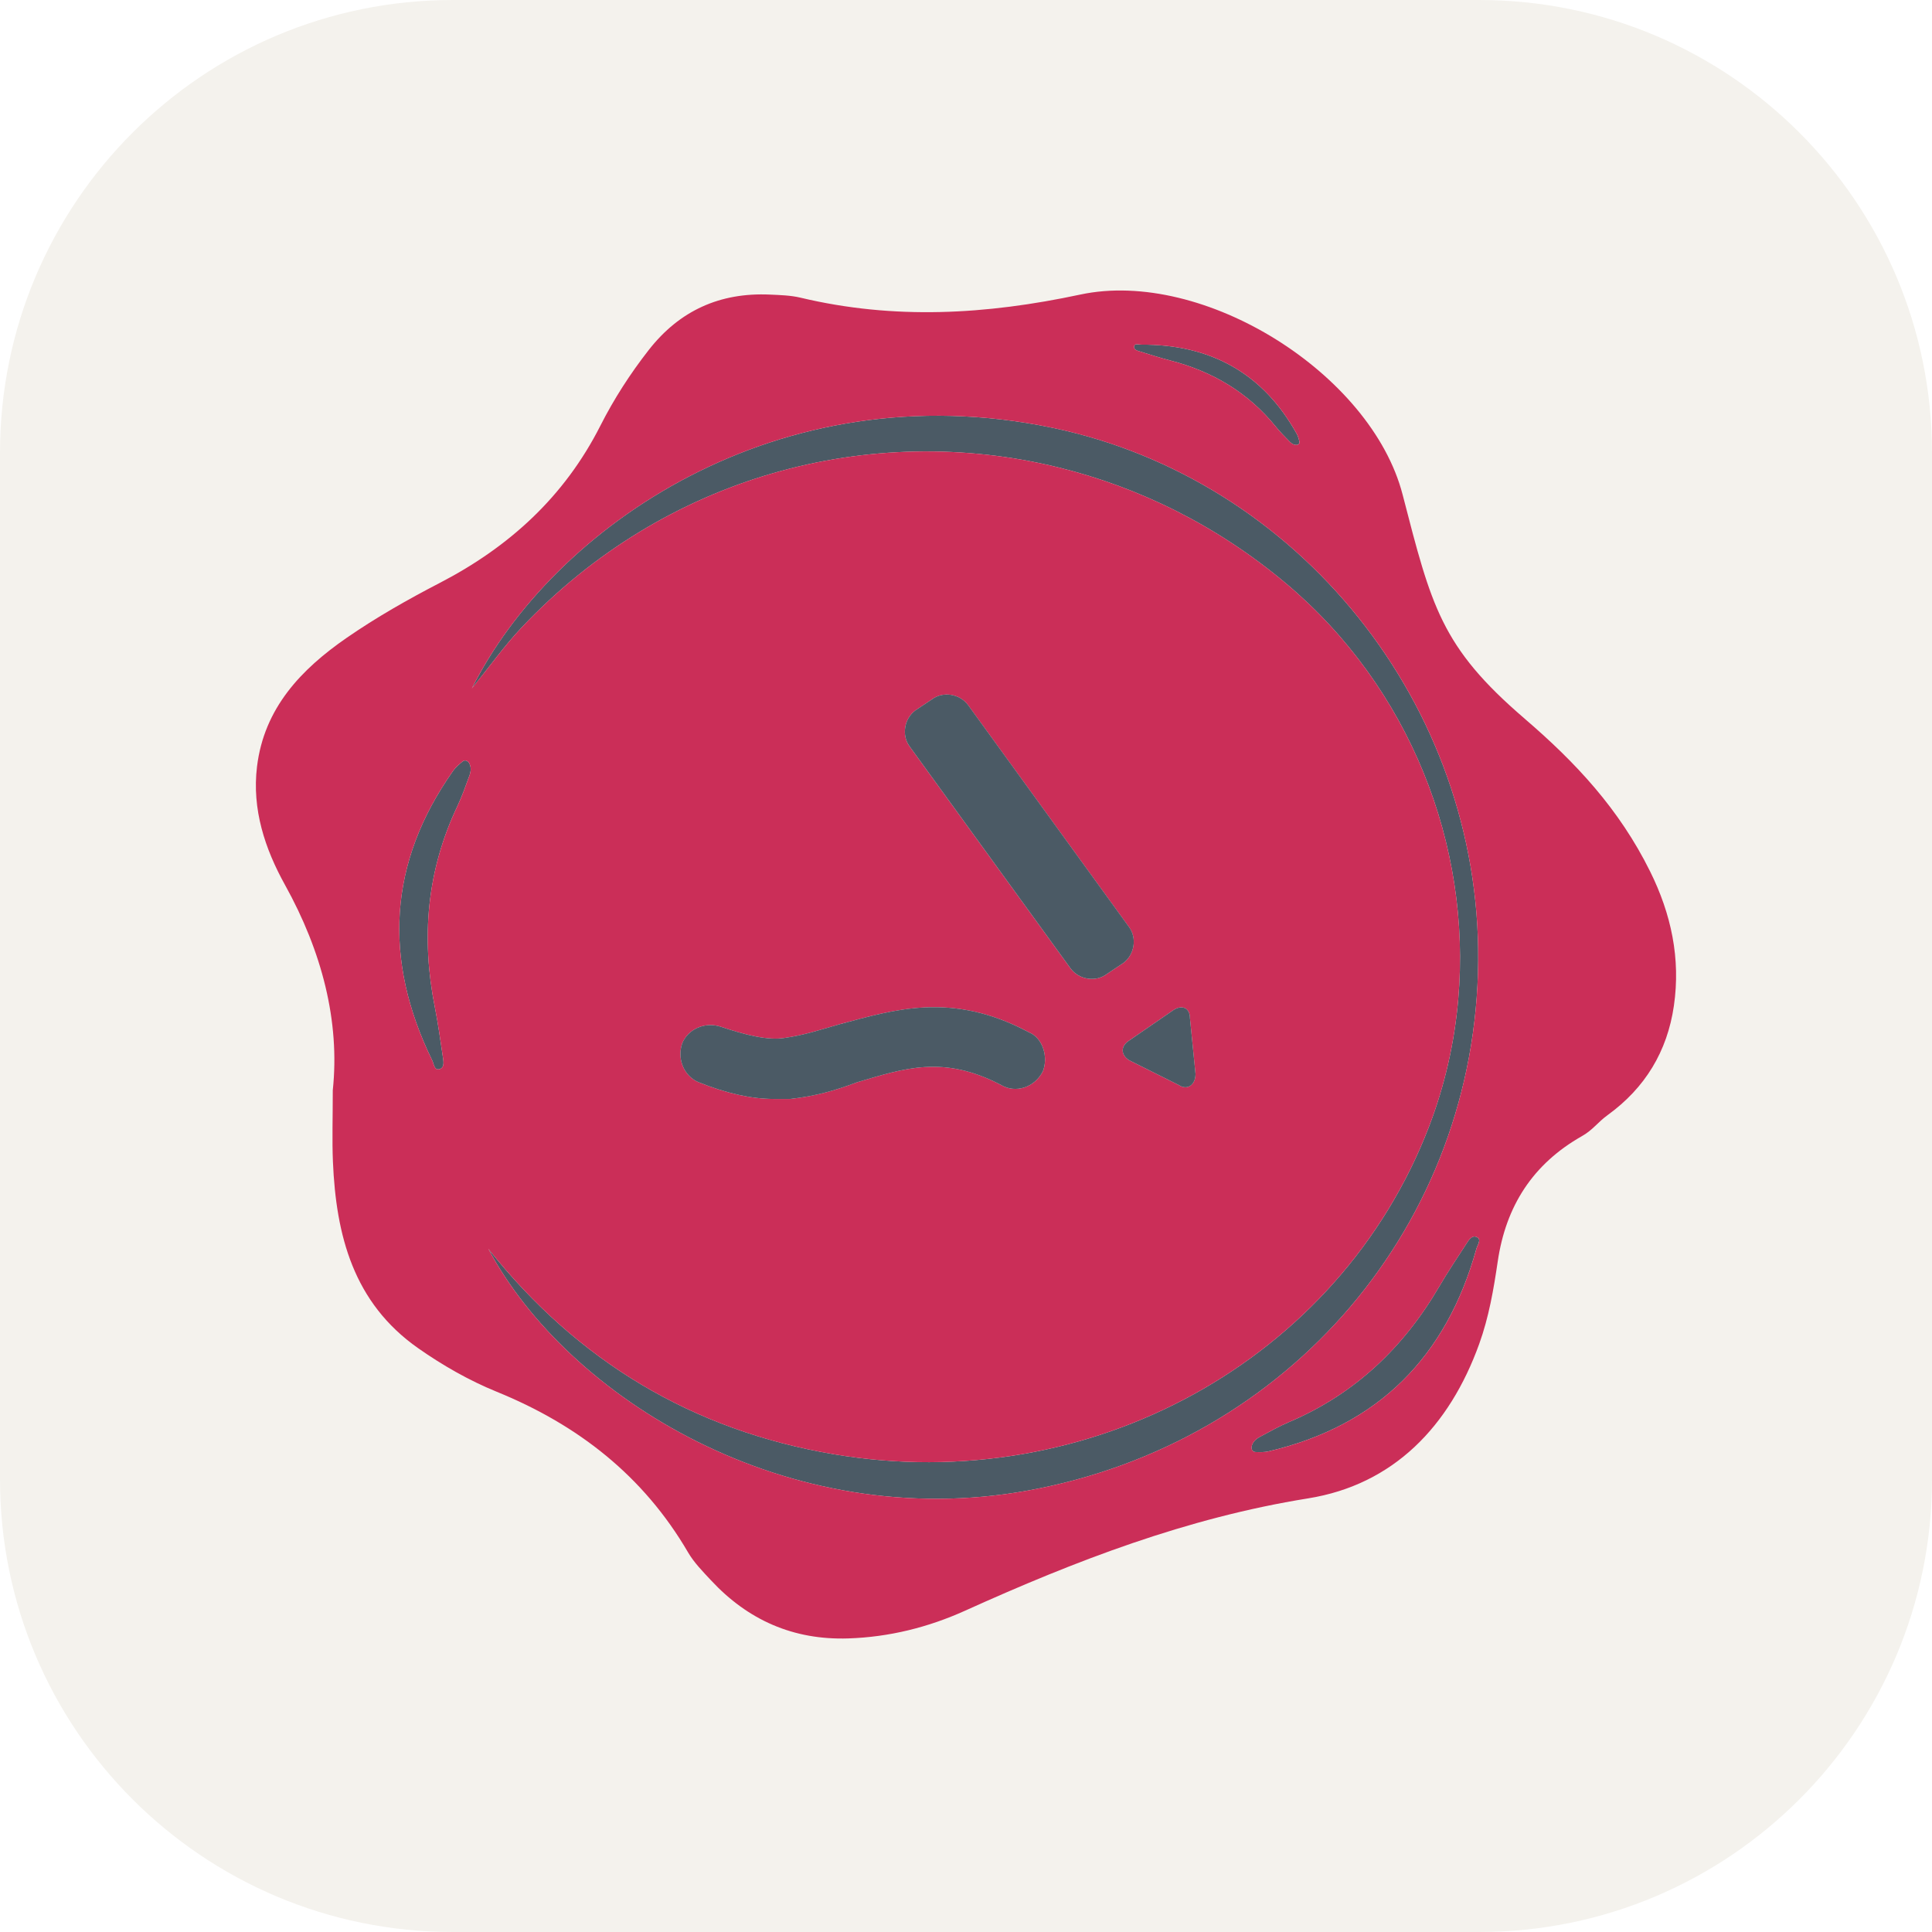
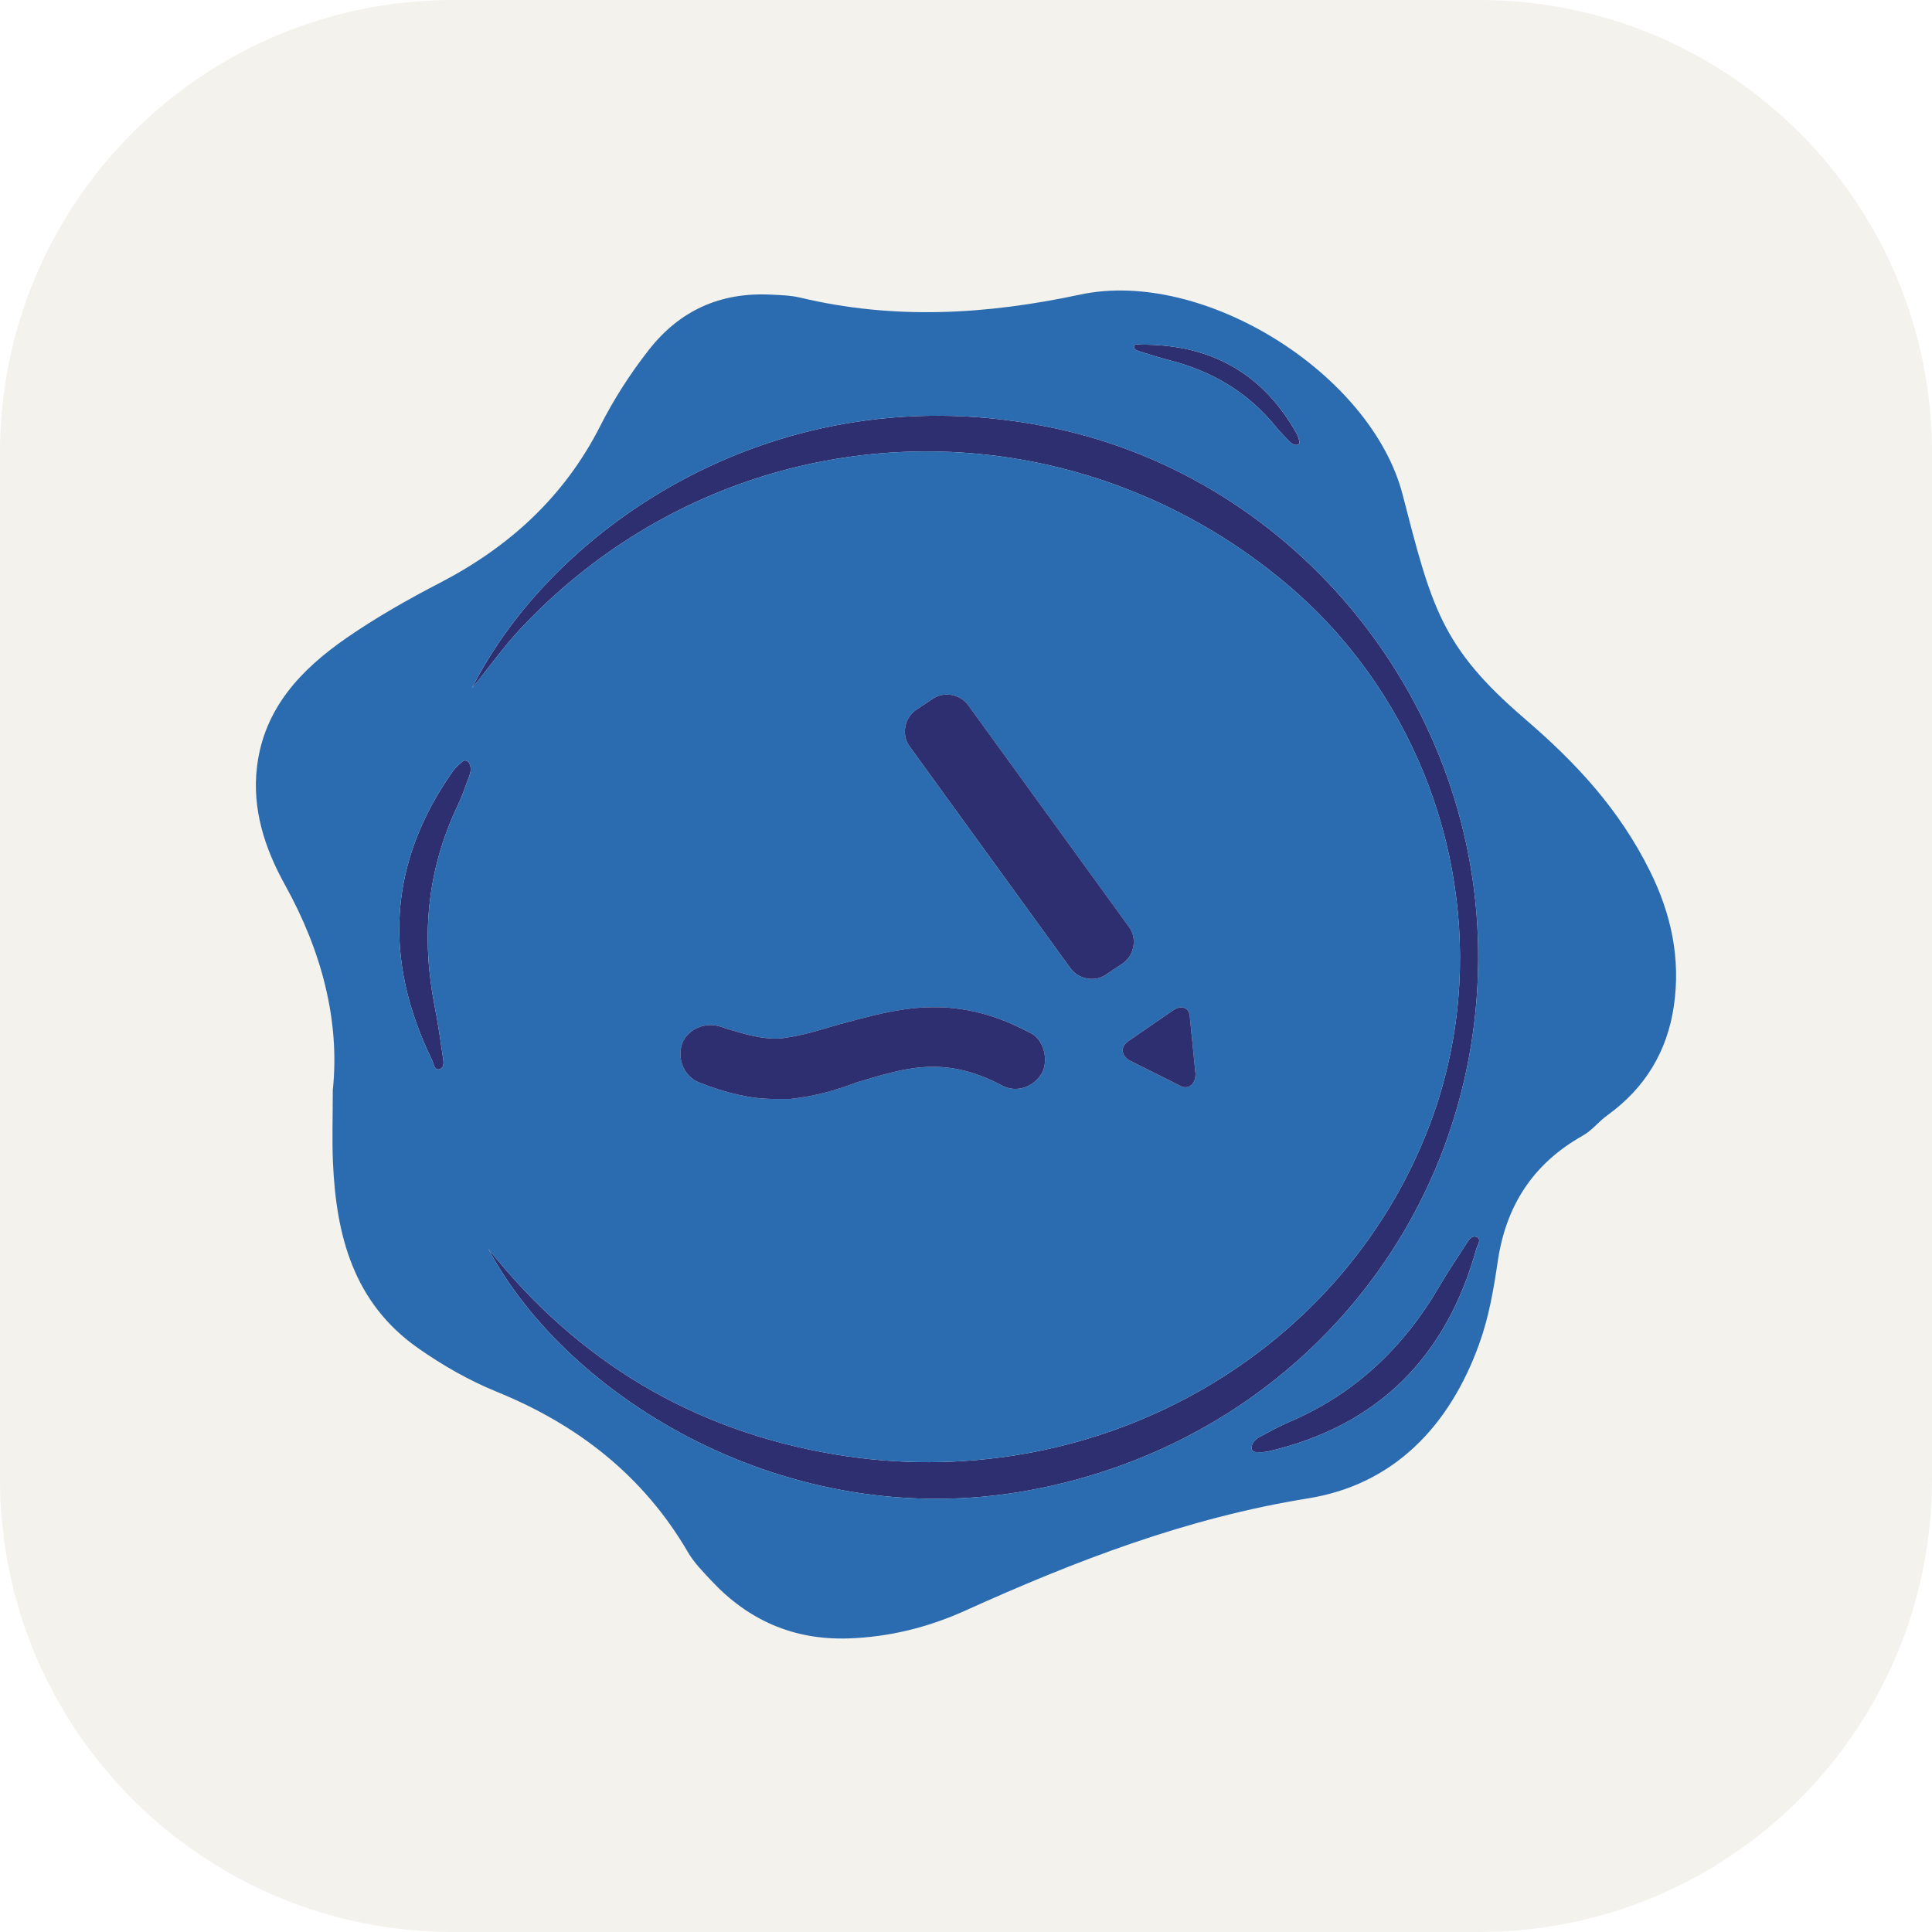
<svg xmlns="http://www.w3.org/2000/svg" width="256" height="256" viewBox="0 0 256 256" fill="none">
  <rect width="256" height="256" rx="60" fill="#F4F2ED" />
  <g transform="translate(30.5 34.4) scale(1.56)">
    <g data-name="Layer 1" fill="#000000">
      <defs>
    
  </defs>
-       <path fill="#4B5A65" d="m19.734,42.631c-.282.237-.577.48-.787.777-5.54,7.838-5.964,16.056-1.791,24.601.145.296.174.896.637.75.448-.141.323-.696.264-1.09-.209-1.394-.4-2.794-.675-4.176-1.171-5.895-.685-11.592,1.914-17.063.397-.835.698-1.717,1.021-2.586.145-.391.177-.798-.06-1.145-.178-.193-.377-.19-.523-.068Z" />
-       <path fill="#4B5A65" d="m77.313,7.816c.834.257,1.665.526,2.509.743,3.6.927,6.647,2.725,9.001,5.641.359.445.77.85,1.168,1.262.179.186.397.313.654.273.156-.047.207-.159.178-.273-.056-.221-.113-.45-.222-.647-2.885-5.19-7.354-7.629-13.237-7.593-.204.001-.546-.143-.589.154-.041.287.301.367.537.44Z" />
-       <path fill="#4B5A65" d="m106.005,59.534c.163-21.712-15.236-40.885-36.175-45.252-23.322-4.865-42.466,8.485-49.303,22.143,1.497-1.844,2.75-3.609,4.221-5.168,12.16-12.884,29.566-17.537,45.568-13.615,6.893,1.689,13.528,4.96,19.369,9.866,10.47,8.795,15.774,22.214,14.623,35.353-.321,3.662-1.142,7.301-2.493,10.813-7.616,19.795-28.798,31.479-50.545,27.796-11.997-2.032-21.764-7.901-29.348-17.453,6.734,12.659,25.422,24.221,45.797,20.545,22.327-4.027,38.118-22.685,38.286-45.028Z" />
-       <path fill="#4B5A65" d="m105.878,83.02c-.429-.191-.704.306-.921.64-.769,1.182-1.554,2.356-2.265,3.573-3.033,5.188-7.176,9.129-12.75,11.5-.851.362-1.661.822-2.479,1.258-.367.196-.662.479-.715.897.005.262.156.392.346.397.368.01.75.024,1.104-.059,9.345-2.191,15.113-8.061,17.658-17.223.088-.317.463-.786.021-.983Z" />
-       <path fill="#CB2E58" d="m109.942,38.982c-7.101-6.089-7.907-9.551-10.355-19.016-2.662-10.294-16.93-19.229-27.38-16.997-8.001,1.709-15.812,2.159-23.76.265-.841-.2-1.732-.223-2.603-.263-4.226-.191-7.663,1.347-10.287,4.7-1.577,2.016-2.962,4.166-4.111,6.434-3.049,6.019-7.723,10.29-13.654,13.362-2.71,1.404-5.385,2.923-7.893,4.656-3.861,2.669-7.016,5.961-7.62,10.941-.44,3.628.673,6.976,2.378,10.049,3.135,5.648,4.677,11.585,4.058,17.443,0,2.421-.065,4.244.012,6.062.265,6.259,1.73,11.986,7.249,15.852,2.096,1.468,4.322,2.739,6.675,3.698,6.899,2.81,12.455,7.145,16.245,13.645.506.868,1.245,1.614,1.937,2.359,3.147,3.388,7.006,5.096,11.669,4.943,3.474-.114,6.794-.942,9.924-2.357,9.367-4.235,18.844-7.888,29.124-9.537,7.275-1.167,12.017-6.128,14.537-13.107.824-2.282,1.23-4.647,1.578-7.017.692-4.716,2.985-8.284,7.149-10.645.948-.538,1.318-1.159,2.201-1.8,3.164-2.296,5.046-5.387,5.611-9.26.588-4.03-.229-7.817-2.021-11.431-2.621-5.287-6.294-9.23-10.664-12.977ZM77.365,7.222c5.883-.036,10.352,2.403,13.237,7.593.109.197.166.426.222.647.029.114-.022.226-.178.273-.257.039-.476-.088-.654-.273-.398-.412-.809-.817-1.168-1.262-2.354-2.916-5.401-4.714-9.001-5.641-.844-.217-1.676-.486-2.509-.743-.235-.073-.578-.152-.537-.44.043-.297.385-.153.589-.154ZM20.317,43.844c-.322.869-.624,1.751-1.021,2.586-2.599,5.472-3.085,11.169-1.914,17.063.275,1.382.466,2.781.675,4.176.059.394.183.949-.264,1.09-.462.146-.492-.454-.637-.75-4.172-8.545-3.749-16.763,1.791-24.601.21-.297.505-.54.787-.777.146-.122.345-.125.523.068.237.347.205.754.06,1.145Zm1.605,40.173c7.585,9.552,17.351,15.421,29.348,17.453,21.747,3.683,42.929-8.001,50.545-27.796,1.351-3.512,2.172-7.151,2.493-10.813,1.151-13.139-4.153-26.558-14.623-35.353-5.84-4.906-12.475-8.177-19.369-9.866-16.003-3.922-33.408.731-45.568,13.615-1.471,1.559-2.725,3.323-4.221,5.168,6.838-13.657,25.982-27.008,49.303-22.143,20.94,4.367,36.338,23.541,36.175,45.252-.168,22.344-15.959,41.001-38.286,45.028-20.375,3.676-39.063-7.886-45.797-20.545Zm53.945-24.273l-1.414.943c-.943.707-2.357.471-3.064-.471l-13.671-18.856c-.707-.943-.472-2.357.471-3.064l1.414-.943c.943-.707,2.357-.471,3.064.472l13.671,18.856c.707.943.471,2.357-.472,3.064Zm4.243,4.007c.707-.472,1.414-.236,1.414.707l.471,4.714c0,.943-.707,1.414-1.414.943l-4.242-2.121c-.707-.472-.707-1.179,0-1.65l3.771-2.593Zm-12.257,1.886c1.179.471,1.65,2.121,1.179,3.3-.707,1.414-2.357,1.886-3.535,1.178-4.95-2.593-8.25-1.414-12.257-.236-1.886.707-3.536,1.178-5.657,1.414h-1.414c-1.885,0-4.007-.471-6.364-1.414-1.178-.471-1.885-1.885-1.414-3.3.472-1.178,1.886-1.885,3.3-1.414,2.122.708,4.007,1.179,5.421.943,1.65-.235,3.064-.707,4.714-1.178,4.479-1.178,9.428-2.828,16.028.707Zm38.005,18.367c-2.545,9.162-8.313,15.031-17.658,17.223-.354.083-.736.069-1.104.059-.19-.005-.342-.135-.346-.397.053-.417.347-.7.715-.897.818-.436,1.628-.896,2.479-1.258,5.574-2.371,9.717-6.312,12.75-11.5.711-1.217,1.496-2.39,2.265-3.573.217-.334.492-.832.921-.64.443.198.068.666-.021.983Z" />
-       <path fill="#4B5A65" d="m62.668,37.824c-.707-.943-2.121-1.179-3.064-.472l-1.414.943c-.943.707-1.179,2.121-.471,3.064l13.671,18.856c.707.943,2.121,1.179,3.064.471l1.414-.943c.943-.707,1.178-2.121.472-3.064l-13.671-18.856Z" />
-       <path fill="#4B5A65" d="m47.111,66.108c-1.414.236-3.3-.235-5.421-.943-1.414-.471-2.828.236-3.3,1.414-.471,1.415.236,2.828,1.414,3.3,2.357.943,4.479,1.414,6.364,1.414h1.414c2.122-.236,3.771-.707,5.657-1.414,4.007-1.178,7.307-2.357,12.257.236,1.178.707,2.828.236,3.535-1.178.471-1.179,0-2.829-1.179-3.3-6.6-3.536-11.549-1.886-16.028-.707-1.65.471-3.064.943-4.714,1.178Z" />
-       <path fill="#4B5A65" d="m76.339,67.994l4.242,2.121c.707.471,1.414,0,1.414-.943l-.471-4.714c0-.943-.707-1.179-1.414-.707l-3.771,2.593c-.707.471-.707,1.178,0,1.65Z" />
+       <path fill="#2E2F71" d="m19.734,42.631c-.282.237-.577.48-.787.777-5.54,7.838-5.964,16.056-1.791,24.601.145.296.174.896.637.75.448-.141.323-.696.264-1.09-.209-1.394-.4-2.794-.675-4.176-1.171-5.895-.685-11.592,1.914-17.063.397-.835.698-1.717,1.021-2.586.145-.391.177-.798-.06-1.145-.178-.193-.377-.19-.523-.068Z" />
+       <path fill="#2E2F71" d="m77.313,7.816c.834.257,1.665.526,2.509.743,3.6.927,6.647,2.725,9.001,5.641.359.445.77.85,1.168,1.262.179.186.397.313.654.273.156-.047.207-.159.178-.273-.056-.221-.113-.45-.222-.647-2.885-5.19-7.354-7.629-13.237-7.593-.204.001-.546-.143-.589.154-.041.287.301.367.537.44Z" />
+       <path fill="#2E2F71" d="m106.005,59.534c.163-21.712-15.236-40.885-36.175-45.252-23.322-4.865-42.466,8.485-49.303,22.143,1.497-1.844,2.75-3.609,4.221-5.168,12.16-12.884,29.566-17.537,45.568-13.615,6.893,1.689,13.528,4.96,19.369,9.866,10.47,8.795,15.774,22.214,14.623,35.353-.321,3.662-1.142,7.301-2.493,10.813-7.616,19.795-28.798,31.479-50.545,27.796-11.997-2.032-21.764-7.901-29.348-17.453,6.734,12.659,25.422,24.221,45.797,20.545,22.327-4.027,38.118-22.685,38.286-45.028Z" />
+       <path fill="#2E2F71" d="m105.878,83.02c-.429-.191-.704.306-.921.64-.769,1.182-1.554,2.356-2.265,3.573-3.033,5.188-7.176,9.129-12.75,11.5-.851.362-1.661.822-2.479,1.258-.367.196-.662.479-.715.897.005.262.156.392.346.397.368.01.75.024,1.104-.059,9.345-2.191,15.113-8.061,17.658-17.223.088-.317.463-.786.021-.983Z" />
+       <path fill="#2B6CB0" d="m109.942,38.982c-7.101-6.089-7.907-9.551-10.355-19.016-2.662-10.294-16.93-19.229-27.38-16.997-8.001,1.709-15.812,2.159-23.76.265-.841-.2-1.732-.223-2.603-.263-4.226-.191-7.663,1.347-10.287,4.7-1.577,2.016-2.962,4.166-4.111,6.434-3.049,6.019-7.723,10.29-13.654,13.362-2.71,1.404-5.385,2.923-7.893,4.656-3.861,2.669-7.016,5.961-7.62,10.941-.44,3.628.673,6.976,2.378,10.049,3.135,5.648,4.677,11.585,4.058,17.443,0,2.421-.065,4.244.012,6.062.265,6.259,1.73,11.986,7.249,15.852,2.096,1.468,4.322,2.739,6.675,3.698,6.899,2.81,12.455,7.145,16.245,13.645.506.868,1.245,1.614,1.937,2.359,3.147,3.388,7.006,5.096,11.669,4.943,3.474-.114,6.794-.942,9.924-2.357,9.367-4.235,18.844-7.888,29.124-9.537,7.275-1.167,12.017-6.128,14.537-13.107.824-2.282,1.23-4.647,1.578-7.017.692-4.716,2.985-8.284,7.149-10.645.948-.538,1.318-1.159,2.201-1.8,3.164-2.296,5.046-5.387,5.611-9.26.588-4.03-.229-7.817-2.021-11.431-2.621-5.287-6.294-9.23-10.664-12.977ZM77.365,7.222c5.883-.036,10.352,2.403,13.237,7.593.109.197.166.426.222.647.029.114-.022.226-.178.273-.257.039-.476-.088-.654-.273-.398-.412-.809-.817-1.168-1.262-2.354-2.916-5.401-4.714-9.001-5.641-.844-.217-1.676-.486-2.509-.743-.235-.073-.578-.152-.537-.44.043-.297.385-.153.589-.154ZM20.317,43.844c-.322.869-.624,1.751-1.021,2.586-2.599,5.472-3.085,11.169-1.914,17.063.275,1.382.466,2.781.675,4.176.059.394.183.949-.264,1.09-.462.146-.492-.454-.637-.75-4.172-8.545-3.749-16.763,1.791-24.601.21-.297.505-.54.787-.777.146-.122.345-.125.523.068.237.347.205.754.06,1.145Zm1.605,40.173c7.585,9.552,17.351,15.421,29.348,17.453,21.747,3.683,42.929-8.001,50.545-27.796,1.351-3.512,2.172-7.151,2.493-10.813,1.151-13.139-4.153-26.558-14.623-35.353-5.84-4.906-12.475-8.177-19.369-9.866-16.003-3.922-33.408.731-45.568,13.615-1.471,1.559-2.725,3.323-4.221,5.168,6.838-13.657,25.982-27.008,49.303-22.143,20.94,4.367,36.338,23.541,36.175,45.252-.168,22.344-15.959,41.001-38.286,45.028-20.375,3.676-39.063-7.886-45.797-20.545Zm53.945-24.273l-1.414.943c-.943.707-2.357.471-3.064-.471l-13.671-18.856c-.707-.943-.472-2.357.471-3.064l1.414-.943c.943-.707,2.357-.471,3.064.472l13.671,18.856c.707.943.471,2.357-.472,3.064Zm4.243,4.007c.707-.472,1.414-.236,1.414.707l.471,4.714c0,.943-.707,1.414-1.414.943l-4.242-2.121c-.707-.472-.707-1.179,0-1.65l3.771-2.593Zm-12.257,1.886c1.179.471,1.65,2.121,1.179,3.3-.707,1.414-2.357,1.886-3.535,1.178-4.95-2.593-8.25-1.414-12.257-.236-1.886.707-3.536,1.178-5.657,1.414h-1.414c-1.885,0-4.007-.471-6.364-1.414-1.178-.471-1.885-1.885-1.414-3.3.472-1.178,1.886-1.885,3.3-1.414,2.122.708,4.007,1.179,5.421.943,1.65-.235,3.064-.707,4.714-1.178,4.479-1.178,9.428-2.828,16.028.707Zm38.005,18.367c-2.545,9.162-8.313,15.031-17.658,17.223-.354.083-.736.069-1.104.059-.19-.005-.342-.135-.346-.397.053-.417.347-.7.715-.897.818-.436,1.628-.896,2.479-1.258,5.574-2.371,9.717-6.312,12.75-11.5.711-1.217,1.496-2.39,2.265-3.573.217-.334.492-.832.921-.64.443.198.068.666-.021.983Z" />
+       <path fill="#2E2F71" d="m62.668,37.824c-.707-.943-2.121-1.179-3.064-.472l-1.414.943c-.943.707-1.179,2.121-.471,3.064l13.671,18.856c.707.943,2.121,1.179,3.064.471l1.414-.943c.943-.707,1.178-2.121.472-3.064l-13.671-18.856Z" />
+       <path fill="#2E2F71" d="m47.111,66.108c-1.414.236-3.3-.235-5.421-.943-1.414-.471-2.828.236-3.3,1.414-.471,1.415.236,2.828,1.414,3.3,2.357.943,4.479,1.414,6.364,1.414h1.414c2.122-.236,3.771-.707,5.657-1.414,4.007-1.178,7.307-2.357,12.257.236,1.178.707,2.828.236,3.535-1.178.471-1.179,0-2.829-1.179-3.3-6.6-3.536-11.549-1.886-16.028-.707-1.65.471-3.064.943-4.714,1.178Z" />
+       <path fill="#2E2F71" d="m76.339,67.994l4.242,2.121c.707.471,1.414,0,1.414-.943l-.471-4.714c0-.943-.707-1.179-1.414-.707l-3.771,2.593c-.707.471-.707,1.178,0,1.65Z" />
    </g>
  </g>
</svg>
